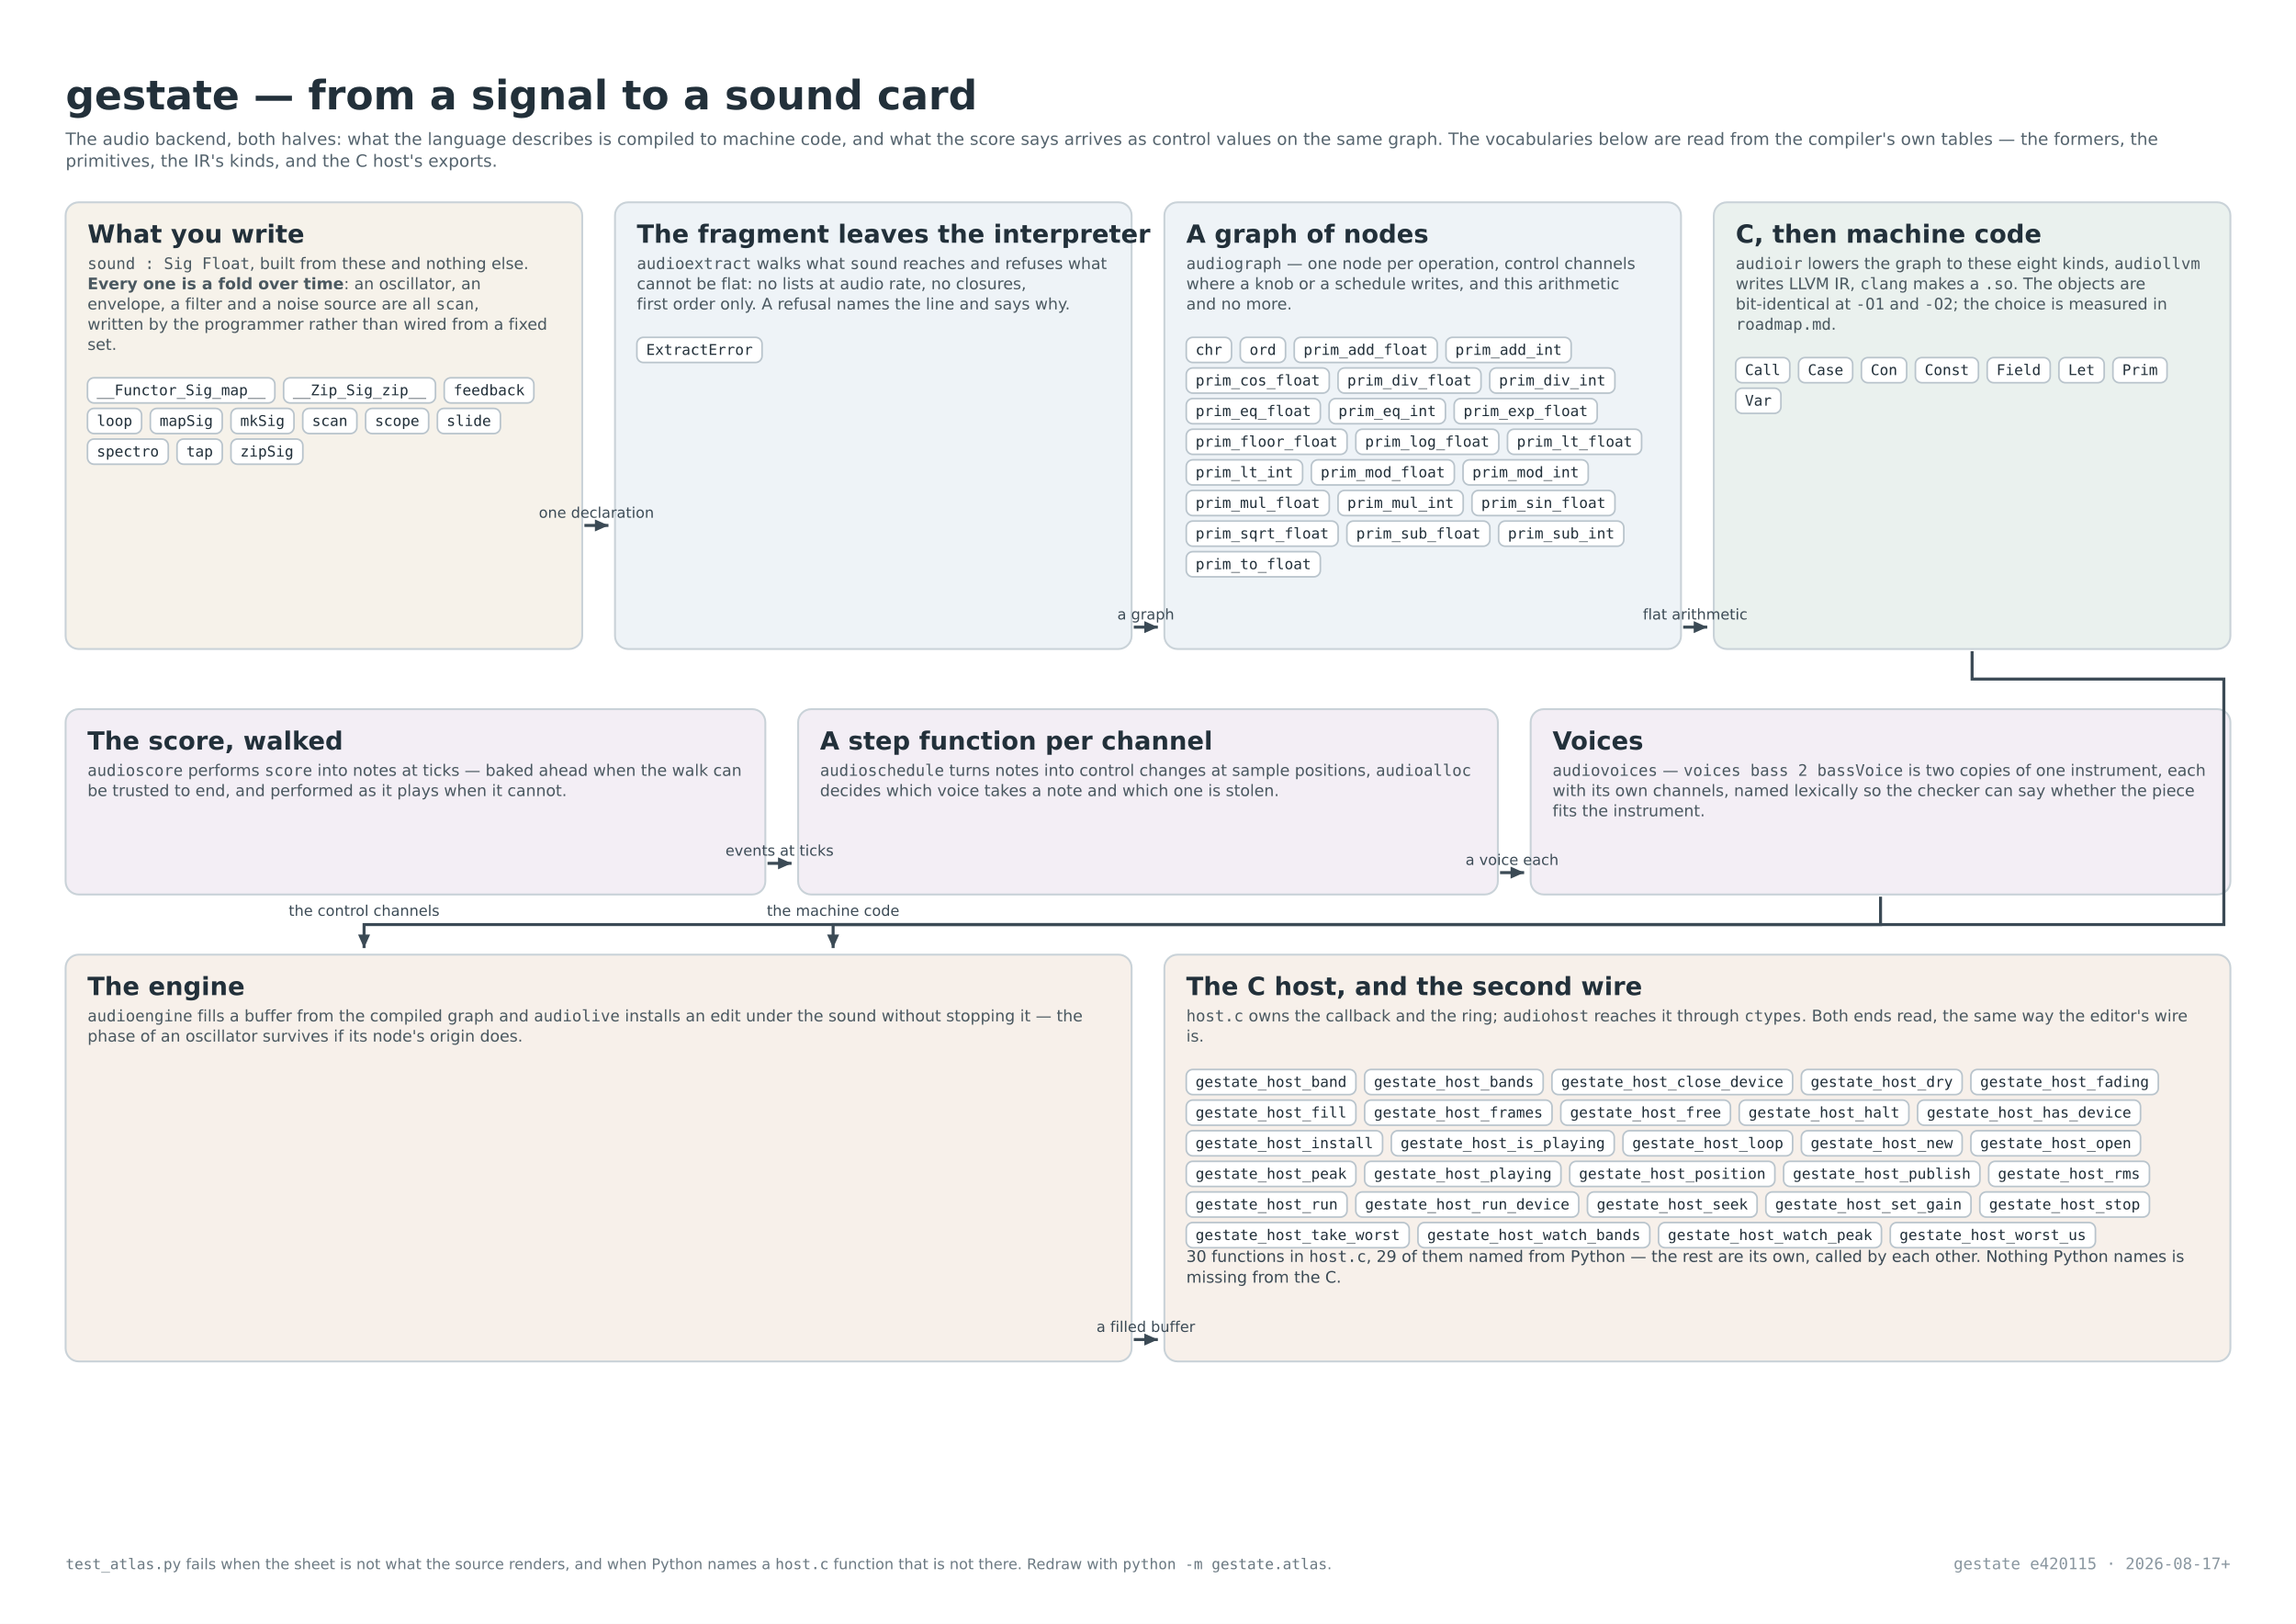
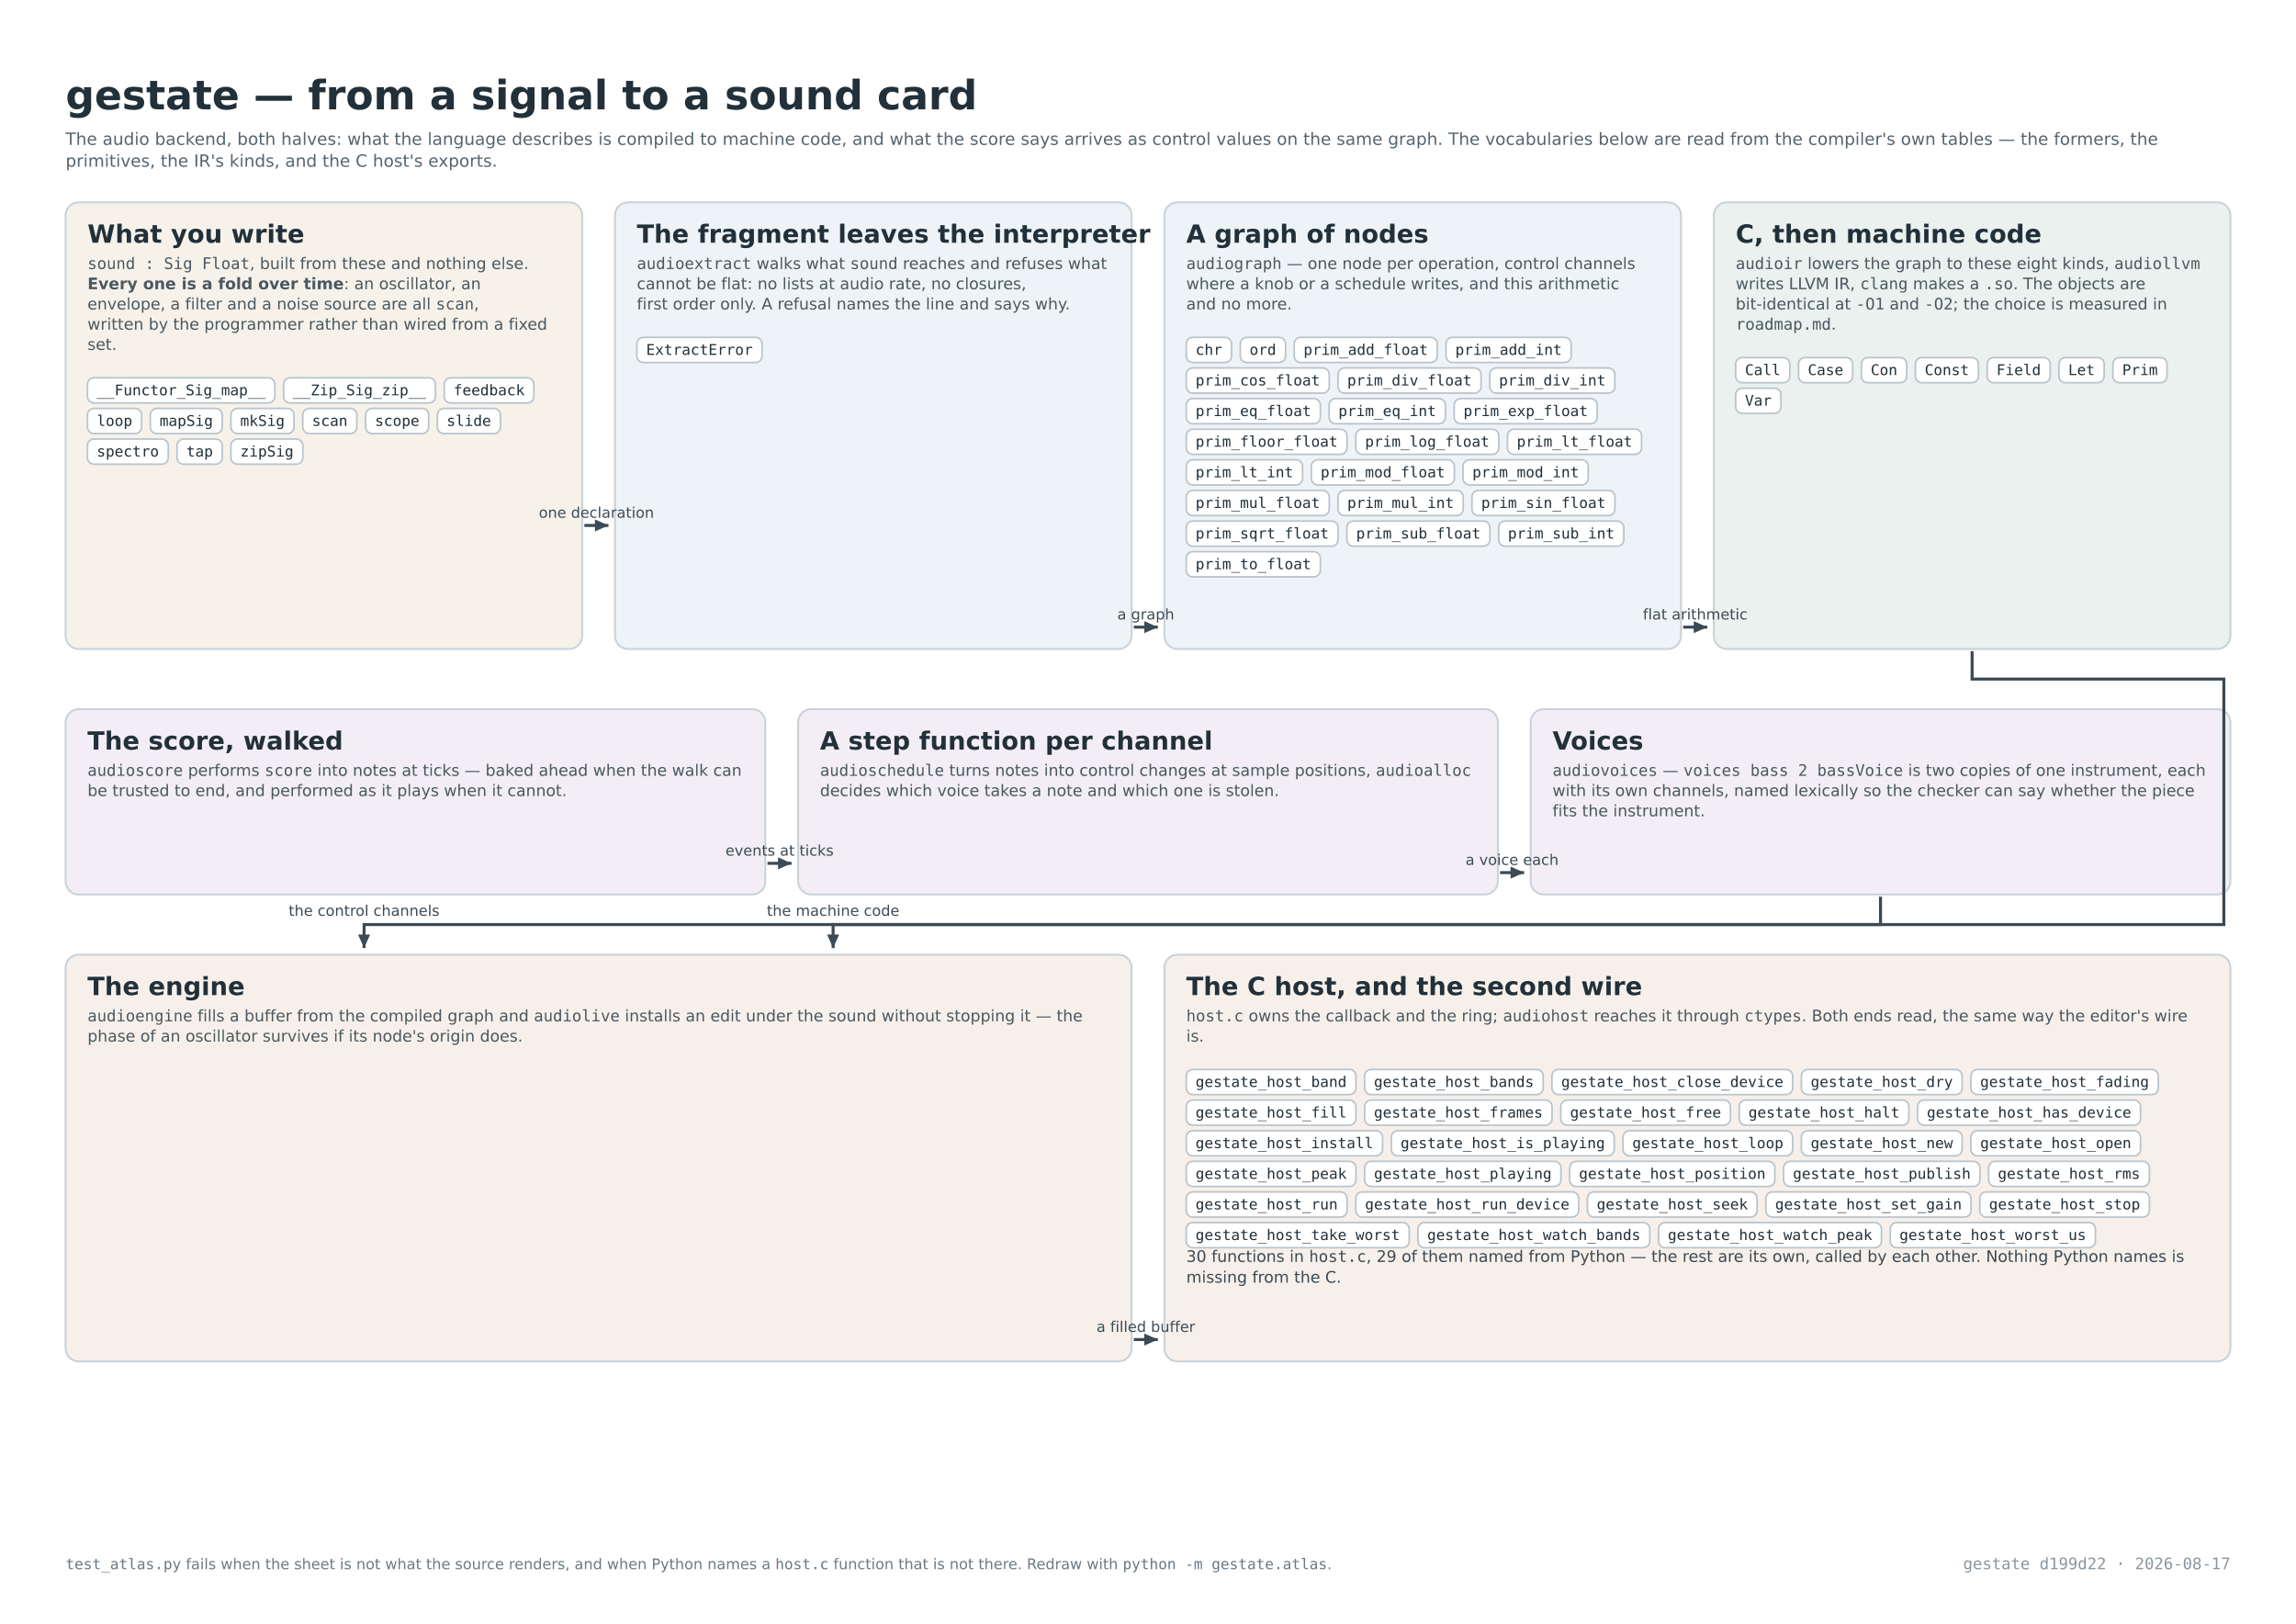
<svg xmlns="http://www.w3.org/2000/svg" width="420mm" height="297mm" viewBox="0 0 420 297">
  <defs>
    <marker id="tip" viewBox="0 0 10 10" refX="9" refY="5" markerWidth="5" markerHeight="5" orient="auto-start-reverse">
      <path d="M 0 1 L 9 5 L 0 9 z" fill="#3b4a55" />
    </marker>
  </defs>
  <style>
  text { font-family: 'DejaVu Sans', Verdana, sans-serif; fill: #22303a; }
  .mono, .chiptext { font-family: 'DejaVu Sans Mono', Consolas, monospace; }
  .title { font-size: 7.4px; font-weight: 700; }
  .subtitle { font-size: 3.1px; fill: #55646e; }
  .foot { font-size: 2.7px; fill: #6b7982; }
  .stamp { font-size: 2.9px; fill: #8a97a0; text-anchor: end; font-family: 'DejaVu Sans Mono', Consolas, monospace; }
  .lane { stroke: #c9d2d8; stroke-width: 0.35; }
  .lanetitle { font-size: 4.6px; font-weight: 700; }
  .step { font-size: 3.6px; font-weight: 700; }
  .stepnum { font-size: 3.2px; fill: #93a2ab; }
  .home { font-size: 2.6px; fill: #6b7982; text-anchor: end; }
  .refuses { font-size: 2.6px; fill: #8a5a5a; }
  .note { font-size: 2.9px; fill: #4a5860; }
  .extra { font-size: 2.9px; fill: #3b4a55; }
  .chip { fill: #ffffff; stroke: #b9c4cc; stroke-width: 0.3; }
  .chiptext { font-size: 2.7px; text-anchor: middle; }
  .edge { stroke: #3b4a55; stroke-width: 0.55; fill: none; }
  .edgetext { font-size: 2.7px; fill: #3b4a55; text-anchor: middle; }
</style>
  <rect x="0" y="0" width="420" height="297" fill="#ffffff" />
  <text class="title" x="12.00" y="20.00">gestate — from a signal to a sound card</text>
  <text class="subtitle" x="12.00" y="26.50">The audio backend, both halves: what the language describes is compiled to machine code, and what the score says arrives as control values on the same graph. The vocabularies below are read from the compiler's own tables — the formers, the</text>
  <text class="subtitle" x="12.00" y="30.50">primitives, the IR's kinds, and the C host's exports.</text>
  <text class="foot" x="12.00" y="287.00">
    <tspan class="mono">test_atlas.py</tspan> fails when the sheet is not what the source renders, and when Python names a <tspan class="mono">host.c</tspan> function that is not there. Redraw with <tspan class="mono">python -m gestate.atlas</tspan>.</text>
-   <text class="stamp" x="408.00" y="287.00">gestate e420115 · 2026-08-17+</text>
+   <text class="stamp" x="408.00" y="287.00">gestate d199d22 · 2026-08-17</text>
  <rect class="lane" x="12.00" y="37.00" width="94.50" height="81.70" rx="2.4" style="fill:#f6f2ea" />
  <text class="lanetitle" x="16.00" y="44.40">What you write</text>
  <text class="note" x="16.00" y="49.20">
    <tspan class="mono">sound : Sig Float</tspan>, built from these and nothing else.</text>
  <text class="note" x="16.00" y="52.90">
    <tspan font-weight="700">Every one is a fold over time</tspan>: an oscillator, an</text>
  <text class="note" x="16.00" y="56.60">envelope, a filter and a noise source are all <tspan class="mono">scan</tspan>,</text>
  <text class="note" x="16.00" y="60.30">written by the programmer rather than wired from a fixed</text>
  <text class="note" x="16.00" y="64.00">set.</text>
  <rect class="chip" x="16.00" y="69.10" width="34.28" height="4.6" rx="1.2" />
  <text class="chiptext" x="33.14" y="72.30">__Functor_Sig_map__</text>
  <rect class="chip" x="51.88" y="69.10" width="27.78" height="4.6" rx="1.2" />
  <text class="chiptext" x="65.77" y="72.30">__Zip_Sig_zip__</text>
  <rect class="chip" x="81.26" y="69.10" width="16.40" height="4.6" rx="1.2" />
  <text class="chiptext" x="89.47" y="72.30">feedback</text>
  <rect class="chip" x="16.00" y="74.70" width="9.90" height="4.6" rx="1.2" />
  <text class="chiptext" x="20.95" y="77.90">loop</text>
  <rect class="chip" x="27.50" y="74.70" width="13.15" height="4.6" rx="1.2" />
  <text class="chiptext" x="34.08" y="77.90">mapSig</text>
  <rect class="chip" x="42.25" y="74.70" width="11.53" height="4.6" rx="1.2" />
  <text class="chiptext" x="48.02" y="77.90">mkSig</text>
  <rect class="chip" x="55.38" y="74.70" width="9.90" height="4.6" rx="1.2" />
  <text class="chiptext" x="60.33" y="77.90">scan</text>
  <rect class="chip" x="66.88" y="74.70" width="11.53" height="4.6" rx="1.2" />
  <text class="chiptext" x="72.65" y="77.90">scope</text>
  <rect class="chip" x="80.01" y="74.70" width="11.53" height="4.6" rx="1.2" />
  <text class="chiptext" x="85.77" y="77.90">slide</text>
  <rect class="chip" x="16.00" y="80.30" width="14.78" height="4.6" rx="1.2" />
  <text class="chiptext" x="23.39" y="83.50">spectro</text>
  <rect class="chip" x="32.38" y="80.30" width="8.28" height="4.6" rx="1.2" />
  <text class="chiptext" x="36.52" y="83.50">tap</text>
  <rect class="chip" x="42.25" y="80.30" width="13.15" height="4.6" rx="1.2" />
  <text class="chiptext" x="48.83" y="83.50">zipSig</text>
  <rect class="lane" x="112.50" y="37.00" width="94.50" height="81.70" rx="2.4" style="fill:#eef3f7" />
  <text class="lanetitle" x="116.50" y="44.40">The fragment leaves the interpreter</text>
  <text class="note" x="116.50" y="49.20">
    <tspan class="mono">audioextract</tspan> walks what <tspan class="mono">sound</tspan> reaches and refuses what</text>
  <text class="note" x="116.50" y="52.90">cannot be flat: no lists at audio rate, no closures,</text>
  <text class="note" x="116.50" y="56.60">first order only. A refusal names the line and says why.</text>
  <rect class="chip" x="116.50" y="61.70" width="22.90" height="4.6" rx="1.2" />
  <text class="chiptext" x="127.95" y="64.90">ExtractError</text>
  <rect class="lane" x="213.00" y="37.00" width="94.50" height="81.70" rx="2.4" style="fill:#eef3f7" />
  <text class="lanetitle" x="217.00" y="44.40">A graph of nodes</text>
  <text class="note" x="217.00" y="49.20">
    <tspan class="mono">audiograph</tspan> — one node per operation, control channels</text>
  <text class="note" x="217.00" y="52.90">where a knob or a schedule writes, and this arithmetic</text>
  <text class="note" x="217.00" y="56.60">and no more.</text>
  <rect class="chip" x="217.00" y="61.70" width="8.28" height="4.6" rx="1.2" />
  <text class="chiptext" x="221.14" y="64.90">chr</text>
  <rect class="chip" x="226.88" y="61.70" width="8.28" height="4.6" rx="1.2" />
  <text class="chiptext" x="231.01" y="64.90">ord</text>
  <rect class="chip" x="236.75" y="61.70" width="26.16" height="4.6" rx="1.2" />
  <text class="chiptext" x="249.83" y="64.90">prim_add_float</text>
  <rect class="chip" x="264.51" y="61.70" width="22.90" height="4.6" rx="1.2" />
  <text class="chiptext" x="275.96" y="64.90">prim_add_int</text>
  <rect class="chip" x="217.00" y="67.30" width="26.16" height="4.6" rx="1.2" />
  <text class="chiptext" x="230.08" y="70.50">prim_cos_float</text>
  <rect class="chip" x="244.76" y="67.30" width="26.16" height="4.6" rx="1.2" />
  <text class="chiptext" x="257.83" y="70.50">prim_div_float</text>
  <rect class="chip" x="272.51" y="67.30" width="22.90" height="4.6" rx="1.2" />
  <text class="chiptext" x="283.96" y="70.50">prim_div_int</text>
  <rect class="chip" x="217.00" y="72.90" width="24.53" height="4.6" rx="1.2" />
  <text class="chiptext" x="229.27" y="76.10">prim_eq_float</text>
  <rect class="chip" x="243.13" y="72.90" width="21.28" height="4.6" rx="1.2" />
  <text class="chiptext" x="253.77" y="76.10">prim_eq_int</text>
  <rect class="chip" x="266.01" y="72.90" width="26.16" height="4.6" rx="1.2" />
  <text class="chiptext" x="279.09" y="76.10">prim_exp_float</text>
  <rect class="chip" x="217.00" y="78.50" width="29.41" height="4.6" rx="1.2" />
  <text class="chiptext" x="231.70" y="81.70">prim_floor_float</text>
  <rect class="chip" x="248.01" y="78.50" width="26.16" height="4.6" rx="1.2" />
  <text class="chiptext" x="261.08" y="81.70">prim_log_float</text>
  <rect class="chip" x="275.76" y="78.50" width="24.53" height="4.6" rx="1.2" />
  <text class="chiptext" x="288.03" y="81.70">prim_lt_float</text>
  <rect class="chip" x="217.00" y="84.10" width="21.28" height="4.6" rx="1.2" />
  <text class="chiptext" x="227.64" y="87.30">prim_lt_int</text>
  <rect class="chip" x="239.88" y="84.10" width="26.16" height="4.6" rx="1.2" />
  <text class="chiptext" x="252.96" y="87.30">prim_mod_float</text>
  <rect class="chip" x="267.63" y="84.10" width="22.90" height="4.6" rx="1.2" />
  <text class="chiptext" x="279.09" y="87.30">prim_mod_int</text>
  <rect class="chip" x="217.00" y="89.70" width="26.16" height="4.6" rx="1.2" />
  <text class="chiptext" x="230.08" y="92.90">prim_mul_float</text>
  <rect class="chip" x="244.76" y="89.70" width="22.90" height="4.6" rx="1.2" />
  <text class="chiptext" x="256.21" y="92.90">prim_mul_int</text>
  <rect class="chip" x="269.26" y="89.70" width="26.16" height="4.6" rx="1.2" />
  <text class="chiptext" x="282.34" y="92.90">prim_sin_float</text>
  <rect class="chip" x="217.00" y="95.30" width="27.78" height="4.6" rx="1.2" />
  <text class="chiptext" x="230.89" y="98.50">prim_sqrt_float</text>
  <rect class="chip" x="246.38" y="95.30" width="26.16" height="4.6" rx="1.2" />
  <text class="chiptext" x="259.46" y="98.50">prim_sub_float</text>
  <rect class="chip" x="274.14" y="95.30" width="22.90" height="4.6" rx="1.2" />
  <text class="chiptext" x="285.59" y="98.50">prim_sub_int</text>
  <rect class="chip" x="217.00" y="100.90" width="24.53" height="4.6" rx="1.2" />
  <text class="chiptext" x="229.27" y="104.10">prim_to_float</text>
  <rect class="lane" x="313.50" y="37.00" width="94.50" height="81.70" rx="2.4" style="fill:#eaf1ee" />
  <text class="lanetitle" x="317.50" y="44.40">C, then machine code</text>
  <text class="note" x="317.50" y="49.20">
    <tspan class="mono">audioir</tspan> lowers the graph to these eight kinds, <tspan class="mono">audiollvm</tspan>
  </text>
  <text class="note" x="317.50" y="52.90">writes LLVM IR, <tspan class="mono">clang</tspan> makes a <tspan class="mono">.so</tspan>. The objects are</text>
  <text class="note" x="317.50" y="56.60">bit-identical at <tspan class="mono">-O1</tspan> and <tspan class="mono">-O2</tspan>; the choice is measured in</text>
  <text class="note" x="317.50" y="60.30">
    <tspan class="mono">roadmap.md</tspan>.</text>
  <rect class="chip" x="317.50" y="65.40" width="9.90" height="4.6" rx="1.2" />
  <text class="chiptext" x="322.45" y="68.60">Call</text>
  <rect class="chip" x="329.00" y="65.40" width="9.90" height="4.6" rx="1.2" />
  <text class="chiptext" x="333.95" y="68.60">Case</text>
  <rect class="chip" x="340.50" y="65.40" width="8.28" height="4.6" rx="1.2" />
  <text class="chiptext" x="344.64" y="68.60">Con</text>
  <rect class="chip" x="350.38" y="65.40" width="11.53" height="4.6" rx="1.2" />
  <text class="chiptext" x="356.14" y="68.60">Const</text>
  <rect class="chip" x="363.51" y="65.40" width="11.53" height="4.6" rx="1.2" />
  <text class="chiptext" x="369.27" y="68.60">Field</text>
  <rect class="chip" x="376.63" y="65.40" width="8.28" height="4.6" rx="1.2" />
  <text class="chiptext" x="380.77" y="68.60">Let</text>
  <rect class="chip" x="386.51" y="65.40" width="9.90" height="4.6" rx="1.2" />
  <text class="chiptext" x="391.46" y="68.60">Prim</text>
  <rect class="chip" x="317.50" y="71.00" width="8.28" height="4.6" rx="1.2" />
  <text class="chiptext" x="321.64" y="74.20">Var</text>
  <rect class="lane" x="12.00" y="129.70" width="128.00" height="33.90" rx="2.4" style="fill:#f3eef5" />
  <text class="lanetitle" x="16.00" y="137.10">The score, walked</text>
  <text class="note" x="16.00" y="141.90">
    <tspan class="mono">audioscore</tspan> performs <tspan class="mono">score</tspan> into notes at ticks — baked ahead when the walk can</text>
  <text class="note" x="16.00" y="145.60">be trusted to end, and performed as it plays when it cannot.</text>
  <rect class="lane" x="146.00" y="129.70" width="128.00" height="33.90" rx="2.4" style="fill:#f3eef5" />
  <text class="lanetitle" x="150.00" y="137.10">A step function per channel</text>
  <text class="note" x="150.00" y="141.90">
    <tspan class="mono">audioschedule</tspan> turns notes into control changes at sample positions, <tspan class="mono">audioalloc</tspan>
  </text>
  <text class="note" x="150.00" y="145.60">decides which voice takes a note and which one is stolen.</text>
  <rect class="lane" x="280.00" y="129.70" width="128.00" height="33.90" rx="2.4" style="fill:#f3eef5" />
  <text class="lanetitle" x="284.00" y="137.10">Voices</text>
  <text class="note" x="284.00" y="141.90">
    <tspan class="mono">audiovoices</tspan> — <tspan class="mono">voices bass 2 bassVoice</tspan> is two copies of one instrument, each</text>
  <text class="note" x="284.00" y="145.60">with its own channels, named lexically so the checker can say whether the piece</text>
  <text class="note" x="284.00" y="149.30">fits the instrument.</text>
  <rect class="lane" x="12.00" y="174.60" width="195.00" height="74.40" rx="2.4" style="fill:#f7f0ea" />
  <text class="lanetitle" x="16.00" y="182.00">The engine</text>
  <text class="note" x="16.00" y="186.80">
    <tspan class="mono">audioengine</tspan> fills a buffer from the compiled graph and <tspan class="mono">audiolive</tspan> installs an edit under the sound without stopping it — the</text>
  <text class="note" x="16.00" y="190.50">phase of an oscillator survives if its node's origin does.</text>
  <rect class="lane" x="213.00" y="174.60" width="195.00" height="74.40" rx="2.4" style="fill:#f7f0ea" />
  <text class="lanetitle" x="217.00" y="182.00">The C host, and the second wire</text>
  <text class="note" x="217.00" y="186.80">
    <tspan class="mono">host.c</tspan> owns the callback and the ring; <tspan class="mono">audiohost</tspan> reaches it through <tspan class="mono">ctypes</tspan>. Both ends read, the same way the editor's wire</text>
  <text class="note" x="217.00" y="190.50">is.</text>
  <rect class="chip" x="217.00" y="195.60" width="31.03" height="4.6" rx="1.2" />
  <text class="chiptext" x="232.52" y="198.80">gestate_host_band</text>
  <rect class="chip" x="249.63" y="195.60" width="32.66" height="4.6" rx="1.2" />
  <text class="chiptext" x="265.96" y="198.80">gestate_host_bands</text>
  <rect class="chip" x="283.89" y="195.60" width="44.03" height="4.6" rx="1.2" />
  <text class="chiptext" x="305.91" y="198.80">gestate_host_close_device</text>
  <rect class="chip" x="329.52" y="195.60" width="29.41" height="4.6" rx="1.2" />
  <text class="chiptext" x="344.23" y="198.80">gestate_host_dry</text>
  <rect class="chip" x="360.53" y="195.60" width="34.28" height="4.6" rx="1.2" />
  <text class="chiptext" x="377.67" y="198.80">gestate_host_fading</text>
  <rect class="chip" x="217.00" y="201.20" width="31.03" height="4.6" rx="1.2" />
  <text class="chiptext" x="232.52" y="204.40">gestate_host_fill</text>
  <rect class="chip" x="249.63" y="201.20" width="34.28" height="4.6" rx="1.2" />
  <text class="chiptext" x="266.77" y="204.40">gestate_host_frames</text>
  <rect class="chip" x="285.51" y="201.20" width="31.03" height="4.6" rx="1.2" />
  <text class="chiptext" x="301.03" y="204.40">gestate_host_free</text>
  <rect class="chip" x="318.15" y="201.20" width="31.03" height="4.6" rx="1.2" />
  <text class="chiptext" x="333.66" y="204.40">gestate_host_halt</text>
  <rect class="chip" x="350.78" y="201.20" width="40.78" height="4.6" rx="1.2" />
  <text class="chiptext" x="371.17" y="204.40">gestate_host_has_device</text>
  <rect class="chip" x="217.00" y="206.80" width="35.91" height="4.6" rx="1.2" />
  <text class="chiptext" x="234.95" y="210.00">gestate_host_install</text>
  <rect class="chip" x="254.51" y="206.80" width="40.78" height="4.6" rx="1.2" />
  <text class="chiptext" x="274.90" y="210.00">gestate_host_is_playing</text>
  <rect class="chip" x="296.89" y="206.80" width="31.03" height="4.6" rx="1.2" />
  <text class="chiptext" x="312.41" y="210.00">gestate_host_loop</text>
  <rect class="chip" x="329.52" y="206.80" width="29.41" height="4.6" rx="1.2" />
  <text class="chiptext" x="344.23" y="210.00">gestate_host_new</text>
  <rect class="chip" x="360.53" y="206.80" width="31.03" height="4.6" rx="1.2" />
  <text class="chiptext" x="376.05" y="210.00">gestate_host_open</text>
  <rect class="chip" x="217.00" y="212.40" width="31.03" height="4.6" rx="1.2" />
  <text class="chiptext" x="232.52" y="215.60">gestate_host_peak</text>
  <rect class="chip" x="249.63" y="212.40" width="35.91" height="4.6" rx="1.2" />
  <text class="chiptext" x="267.59" y="215.60">gestate_host_playing</text>
  <rect class="chip" x="287.14" y="212.40" width="37.53" height="4.6" rx="1.2" />
  <text class="chiptext" x="305.91" y="215.60">gestate_host_position</text>
  <rect class="chip" x="326.27" y="212.40" width="35.91" height="4.6" rx="1.2" />
  <text class="chiptext" x="344.23" y="215.60">gestate_host_publish</text>
  <rect class="chip" x="363.78" y="212.40" width="29.41" height="4.6" rx="1.2" />
  <text class="chiptext" x="378.48" y="215.60">gestate_host_rms</text>
  <rect class="chip" x="217.00" y="218.00" width="29.41" height="4.6" rx="1.2" />
  <text class="chiptext" x="231.70" y="221.20">gestate_host_run</text>
  <rect class="chip" x="248.01" y="218.00" width="40.78" height="4.6" rx="1.2" />
  <text class="chiptext" x="268.40" y="221.20">gestate_host_run_device</text>
  <rect class="chip" x="290.39" y="218.00" width="31.03" height="4.6" rx="1.2" />
  <text class="chiptext" x="305.91" y="221.20">gestate_host_seek</text>
  <rect class="chip" x="323.02" y="218.00" width="37.53" height="4.6" rx="1.2" />
  <text class="chiptext" x="341.79" y="221.20">gestate_host_set_gain</text>
  <rect class="chip" x="362.16" y="218.00" width="31.03" height="4.6" rx="1.2" />
  <text class="chiptext" x="377.67" y="221.20">gestate_host_stop</text>
  <rect class="chip" x="217.00" y="223.60" width="40.78" height="4.6" rx="1.2" />
  <text class="chiptext" x="237.39" y="226.80">gestate_host_take_worst</text>
  <rect class="chip" x="259.38" y="223.60" width="42.41" height="4.6" rx="1.2" />
  <text class="chiptext" x="280.59" y="226.80">gestate_host_watch_bands</text>
  <rect class="chip" x="303.39" y="223.60" width="40.78" height="4.6" rx="1.2" />
  <text class="chiptext" x="323.79" y="226.80">gestate_host_watch_peak</text>
  <rect class="chip" x="345.78" y="223.60" width="37.53" height="4.6" rx="1.2" />
  <text class="chiptext" x="364.54" y="226.80">gestate_host_worst_us</text>
  <text class="extra" x="217.00" y="230.80">30 functions in <tspan class="mono">host.c</tspan>, 29 of them named from Python — the rest are its own, called by each other. Nothing Python names is</text>
  <text class="extra" x="217.00" y="234.60">missing from the C.</text>
  <path class="edge" d="M106.90,96.10 L111.30,96.10" marker-end="url(#tip)" />
  <text class="edgetext" x="109.10" y="94.70">one declaration</text>
  <path class="edge" d="M207.40,114.70 L211.80,114.70" marker-end="url(#tip)" />
  <text class="edgetext" x="209.60" y="113.30">a graph</text>
  <path class="edge" d="M307.90,114.70 L312.30,114.70" marker-end="url(#tip)" />
  <text class="edgetext" x="310.10" y="113.30">flat arithmetic</text>
  <path class="edge" d="M140.40,157.90 L144.80,157.90" marker-end="url(#tip)" />
  <text class="edgetext" x="142.60" y="156.50">events at ticks</text>
  <path class="edge" d="M274.40,159.60 L278.80,159.60" marker-end="url(#tip)" />
  <text class="edgetext" x="276.60" y="158.20">a voice each</text>
  <path class="edge" d="M207.40,245.00 L211.80,245.00" marker-end="url(#tip)" />
  <text class="edgetext" x="209.60" y="243.60">a filled buffer</text>
  <path class="edge" d="M360.75,119.10 L360.75,124.20 L406.80,124.20 L406.80,169.10 L152.40,169.10 L152.40,173.40" marker-end="url(#tip)" />
  <path class="edge" d="M344.00,164.00 L344.00,169.10 L66.60,169.10 L66.60,173.40" marker-end="url(#tip)" />
  <text class="edgetext" x="152.40" y="167.50">the machine code</text>
  <text class="edgetext" x="66.60" y="167.50">the control channels</text>
</svg>
